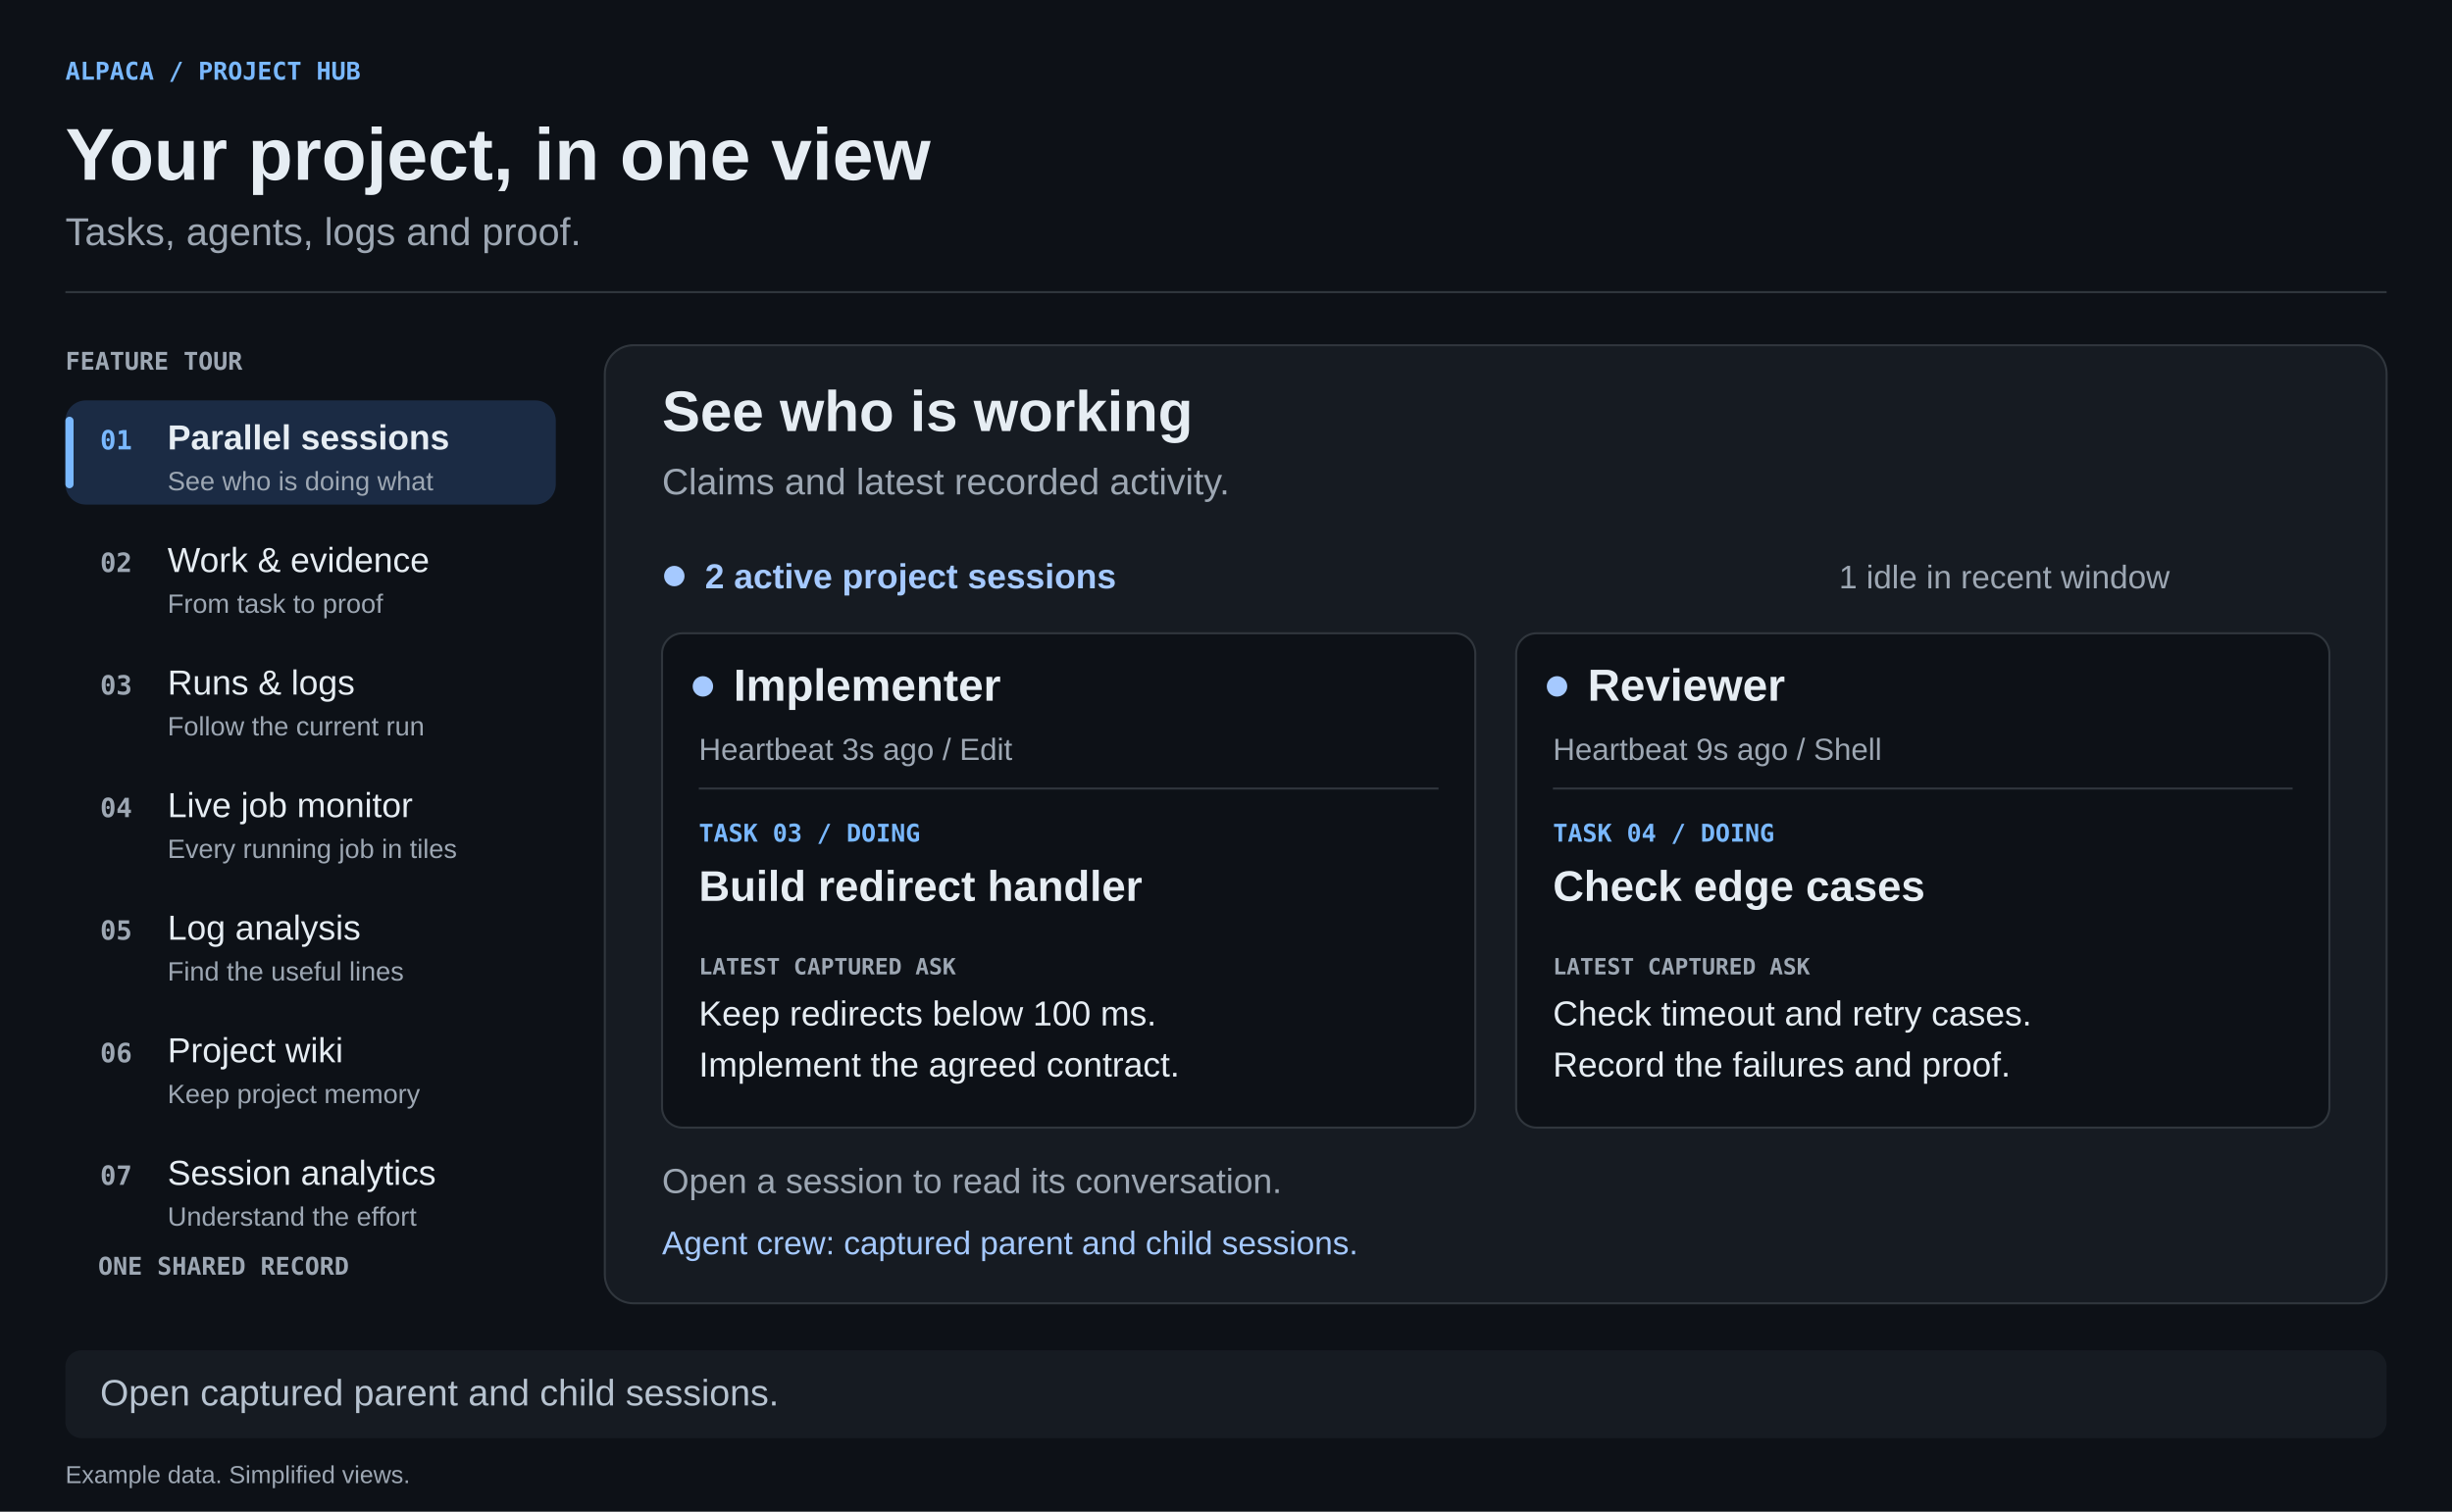
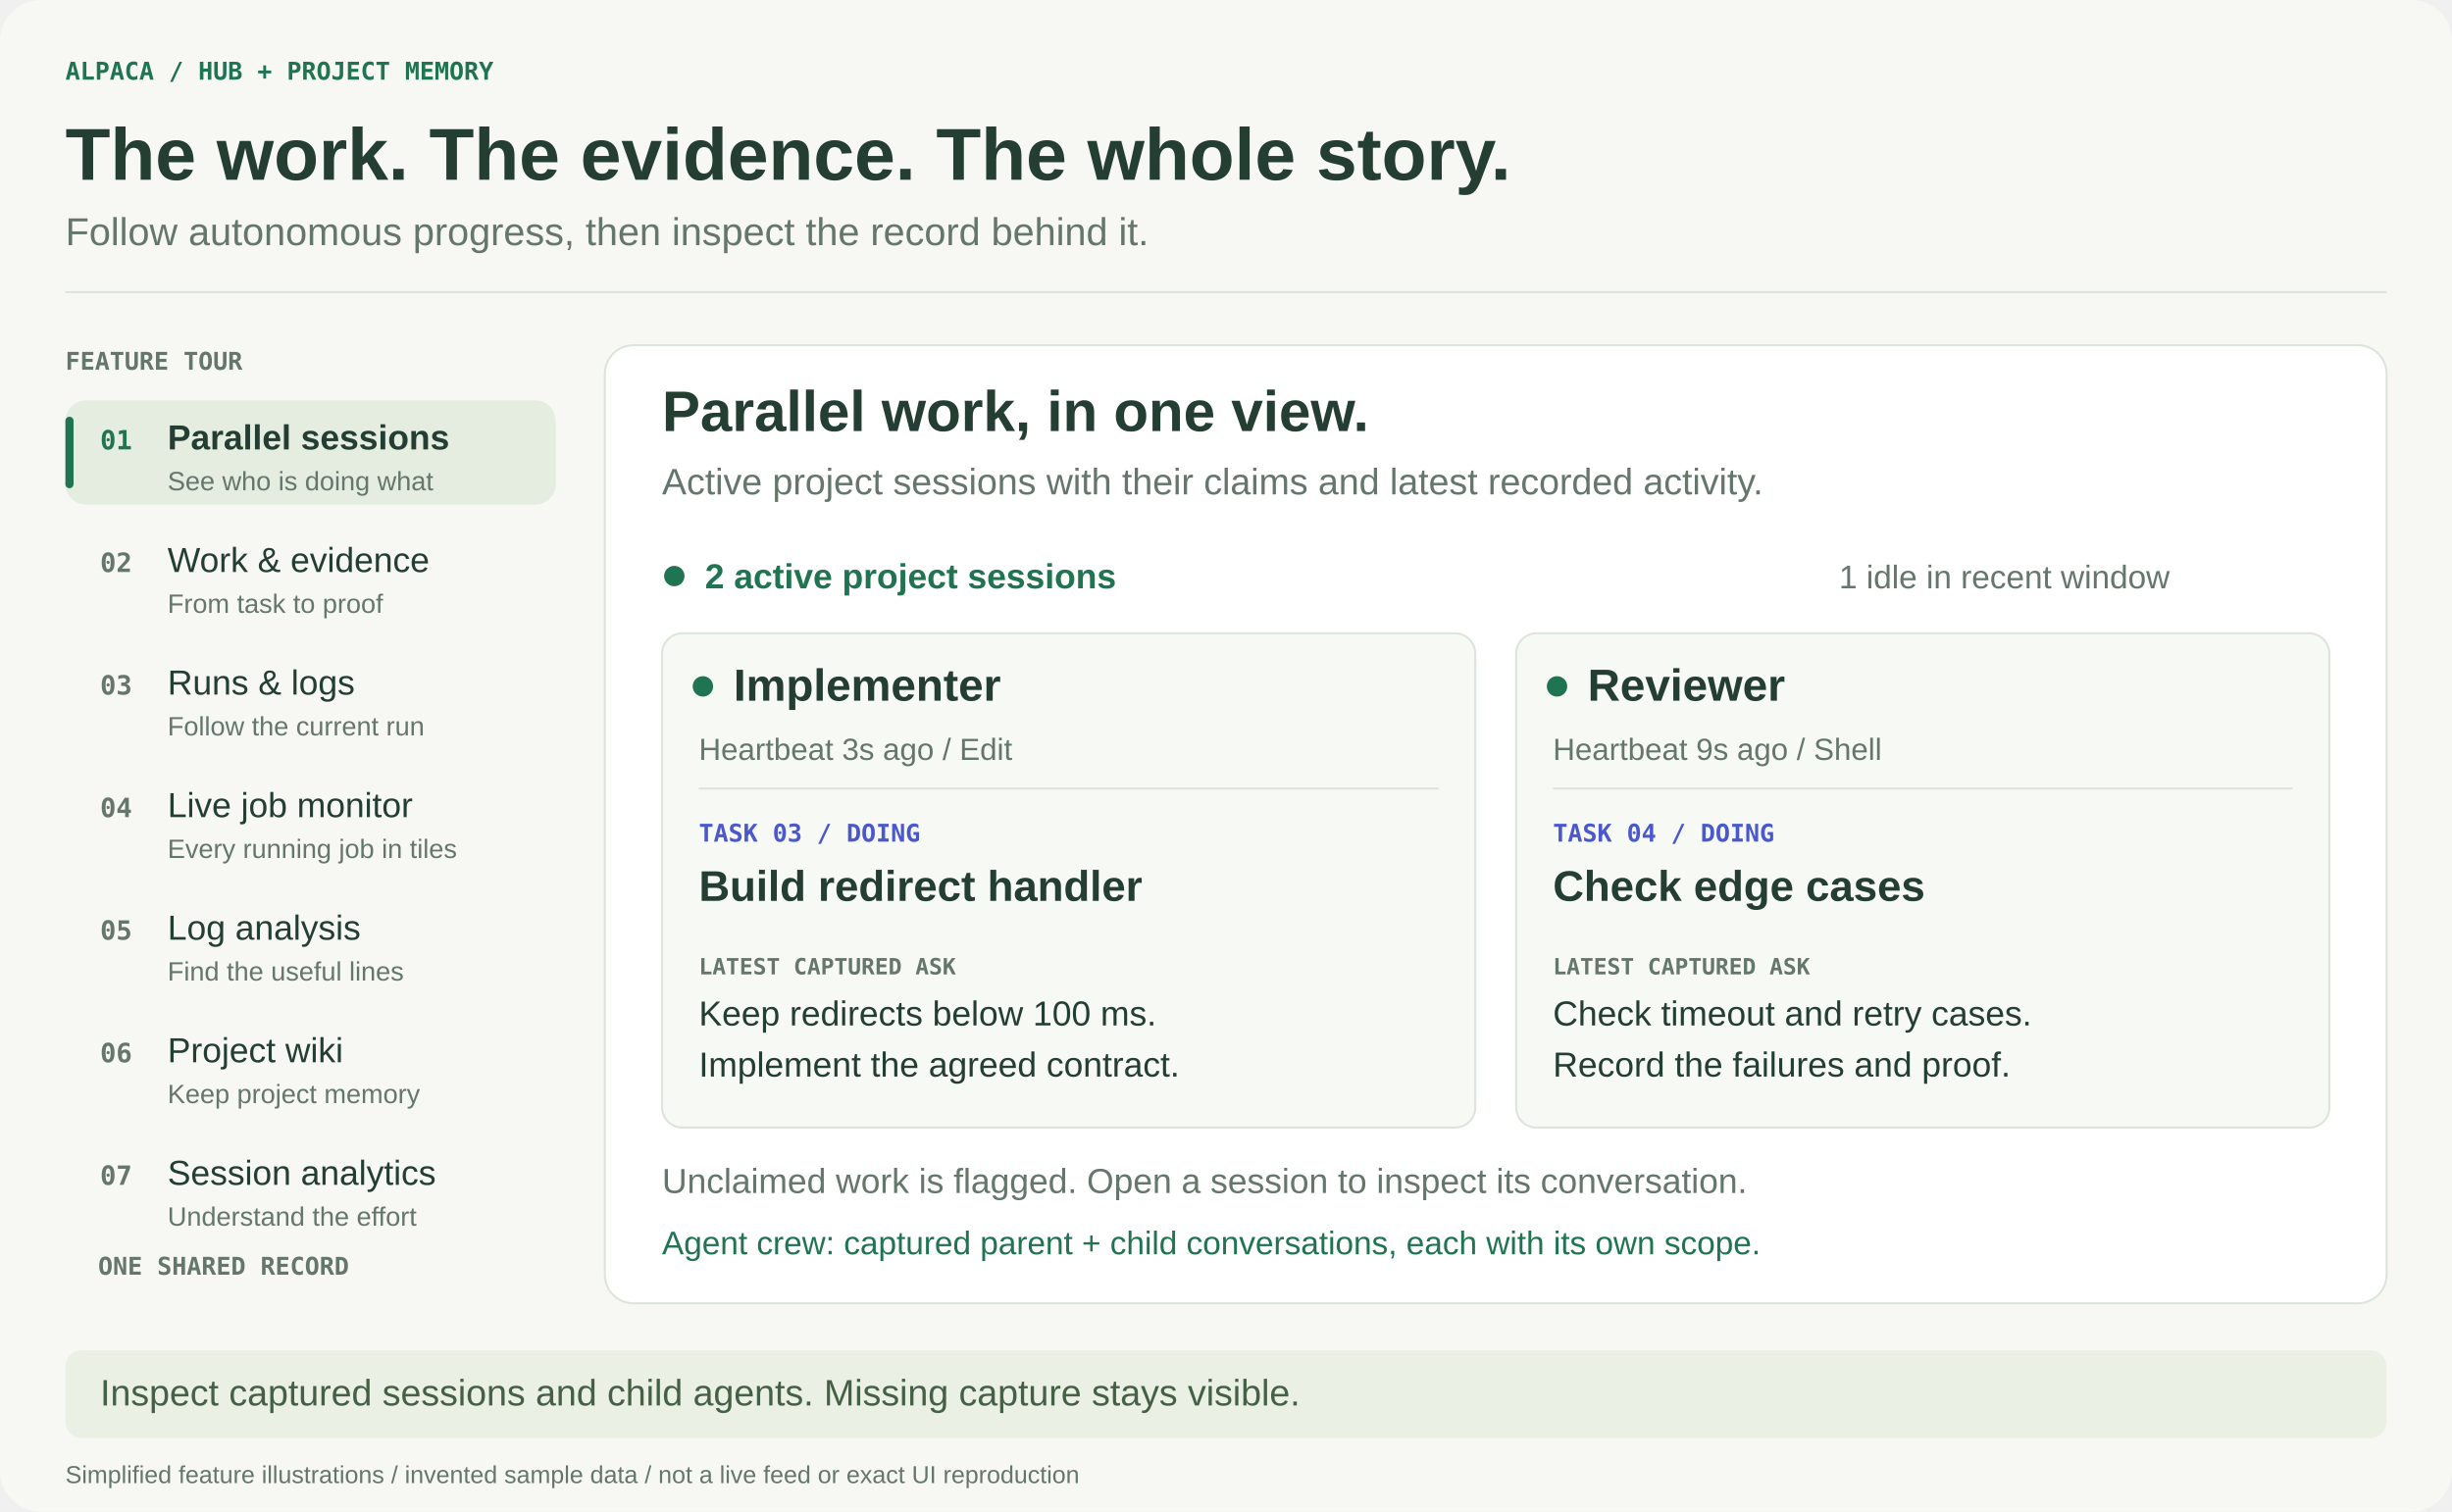
<svg xmlns="http://www.w3.org/2000/svg" width="1200" height="740" viewBox="0 0 1200 740" role="img" aria-labelledby="title desc">
-   <rect x="0" y="0" width="1200" height="740" rx="0" fill="#0d1117" />
-   <text x="32" y="39" font-family="DejaVu Sans Mono, monospace" font-size="12" font-weight="700" fill="#79b8ff">ALPACA / PROJECT HUB</text>
-   <text x="32" y="88" font-family="Arial, Helvetica, sans-serif" font-size="36" font-weight="700" fill="#e6edf3">Your project, in one view</text>
-   <text x="32" y="120" font-family="Arial, Helvetica, sans-serif" font-size="19" font-weight="400" fill="#9da7b3">Tasks, agents, logs and proof.</text>
-   <path d="M32 143L1168 143" stroke="#30363d" fill="none" />
-   <text x="32" y="181" font-family="DejaVu Sans Mono, monospace" font-size="12" font-weight="700" fill="#9da7b3">FEATURE TOUR</text>
-   <rect x="32" y="196.0" width="240" height="51.0" rx="10" fill="#1b2b44" />
-   <rect x="32" y="204.0" width="4" height="35.0" rx="2" fill="#79b8ff" />
-   <text x="49" y="220.0" font-family="DejaVu Sans Mono, monospace" font-size="13" font-weight="700" fill="#79b8ff">01</text>
-   <text x="82" y="220.0" font-family="Arial, Helvetica, sans-serif" font-size="17" font-weight="700" fill="#e6edf3">Parallel sessions</text>
-   <text x="82" y="240.0" font-family="Arial, Helvetica, sans-serif" font-size="13" font-weight="400" fill="#9da7b3">See who is doing what</text>
-   <text x="49" y="280.0" font-family="DejaVu Sans Mono, monospace" font-size="13" font-weight="700" fill="#9da7b3">02</text>
-   <text x="82" y="280.0" font-family="Arial, Helvetica, sans-serif" font-size="17" font-weight="400" fill="#e6edf3">Work &amp; evidence</text>
-   <text x="82" y="300.0" font-family="Arial, Helvetica, sans-serif" font-size="13" font-weight="400" fill="#9da7b3">From task to proof</text>
-   <text x="49" y="340.0" font-family="DejaVu Sans Mono, monospace" font-size="13" font-weight="700" fill="#9da7b3">03</text>
-   <text x="82" y="340.0" font-family="Arial, Helvetica, sans-serif" font-size="17" font-weight="400" fill="#e6edf3">Runs &amp; logs</text>
-   <text x="82" y="360.0" font-family="Arial, Helvetica, sans-serif" font-size="13" font-weight="400" fill="#9da7b3">Follow the current run</text>
-   <text x="49" y="400.0" font-family="DejaVu Sans Mono, monospace" font-size="13" font-weight="700" fill="#9da7b3">04</text>
-   <text x="82" y="400.0" font-family="Arial, Helvetica, sans-serif" font-size="17" font-weight="400" fill="#e6edf3">Live job monitor</text>
-   <text x="82" y="420.0" font-family="Arial, Helvetica, sans-serif" font-size="13" font-weight="400" fill="#9da7b3">Every running job in tiles</text>
-   <text x="49" y="460.0" font-family="DejaVu Sans Mono, monospace" font-size="13" font-weight="700" fill="#9da7b3">05</text>
-   <text x="82" y="460.0" font-family="Arial, Helvetica, sans-serif" font-size="17" font-weight="400" fill="#e6edf3">Log analysis</text>
-   <text x="82" y="480.0" font-family="Arial, Helvetica, sans-serif" font-size="13" font-weight="400" fill="#9da7b3">Find the useful lines</text>
-   <text x="49" y="520.0" font-family="DejaVu Sans Mono, monospace" font-size="13" font-weight="700" fill="#9da7b3">06</text>
-   <text x="82" y="520.0" font-family="Arial, Helvetica, sans-serif" font-size="17" font-weight="400" fill="#e6edf3">Project wiki</text>
-   <text x="82" y="540.0" font-family="Arial, Helvetica, sans-serif" font-size="13" font-weight="400" fill="#9da7b3">Keep project memory</text>
-   <text x="49" y="580.0" font-family="DejaVu Sans Mono, monospace" font-size="13" font-weight="700" fill="#9da7b3">07</text>
-   <text x="82" y="580.0" font-family="Arial, Helvetica, sans-serif" font-size="17" font-weight="400" fill="#e6edf3">Session analytics</text>
-   <text x="82" y="600.0" font-family="Arial, Helvetica, sans-serif" font-size="13" font-weight="400" fill="#9da7b3">Understand the effort</text>
-   <text x="48" y="624" font-family="DejaVu Sans Mono, monospace" font-size="12" font-weight="700" fill="#9da7b3">ONE SHARED RECORD</text>
-   <rect x="296" y="169" width="872" height="469" rx="14" fill="#161b22" stroke="#30363d" />
-   <text x="324" y="211" font-family="Arial, Helvetica, sans-serif" font-size="28" font-weight="700" fill="#e6edf3">See who is working</text>
-   <text x="324" y="242" font-family="Arial, Helvetica, sans-serif" font-size="18" font-weight="400" fill="#9da7b3">Claims and latest recorded activity.</text>
-   <circle cx="330" cy="282" r="5" fill="#a5c9ff" />
-   <text x="345" y="288" font-family="Arial, Helvetica, sans-serif" font-size="17" font-weight="600" fill="#a5c9ff">2 active project sessions</text>
-   <text x="900" y="288" font-family="Arial, Helvetica, sans-serif" font-size="16" font-weight="400" fill="#9da7b3">1 idle in recent window</text>
-   <rect x="324" y="310" width="398" height="242" rx="10" fill="#0d1117" stroke="#30363d" />
-   <circle cx="344" cy="336" r="5" fill="#a5c9ff" />
-   <text x="359" y="343" font-family="Arial, Helvetica, sans-serif" font-size="22" font-weight="600" fill="#e6edf3">Implementer</text>
-   <text x="342" y="372" font-family="Arial, Helvetica, sans-serif" font-size="15" font-weight="400" fill="#9da7b3">Heartbeat 3s ago / Edit</text>
-   <path d="M342 386L704 386" stroke="#30363d" fill="none" />
-   <text x="342" y="412" font-family="DejaVu Sans Mono, monospace" font-size="12" font-weight="700" fill="#79b8ff">TASK 03 / DOING</text>
-   <text x="342" y="441" font-family="Arial, Helvetica, sans-serif" font-size="21" font-weight="600" fill="#e6edf3">Build redirect handler</text>
-   <text x="342" y="477" font-family="DejaVu Sans Mono, monospace" font-size="11" font-weight="700" fill="#9da7b3">LATEST CAPTURED ASK</text>
-   <text x="342" y="502" font-family="Arial, Helvetica, sans-serif" font-size="17" font-weight="400" fill="#e6edf3">Keep redirects below 100 ms.</text>
-   <text x="342" y="527" font-family="Arial, Helvetica, sans-serif" font-size="17" font-weight="400" fill="#e6edf3">Implement the agreed contract.</text>
-   <rect x="742" y="310" width="398" height="242" rx="10" fill="#0d1117" stroke="#30363d" />
-   <circle cx="762" cy="336" r="5" fill="#a5c9ff" />
-   <text x="777" y="343" font-family="Arial, Helvetica, sans-serif" font-size="22" font-weight="600" fill="#e6edf3">Reviewer</text>
-   <text x="760" y="372" font-family="Arial, Helvetica, sans-serif" font-size="15" font-weight="400" fill="#9da7b3">Heartbeat 9s ago / Shell</text>
-   <path d="M760 386L1122 386" stroke="#30363d" fill="none" />
-   <text x="760" y="412" font-family="DejaVu Sans Mono, monospace" font-size="12" font-weight="700" fill="#79b8ff">TASK 04 / DOING</text>
-   <text x="760" y="441" font-family="Arial, Helvetica, sans-serif" font-size="21" font-weight="600" fill="#e6edf3">Check edge cases</text>
-   <text x="760" y="477" font-family="DejaVu Sans Mono, monospace" font-size="11" font-weight="700" fill="#9da7b3">LATEST CAPTURED ASK</text>
-   <text x="760" y="502" font-family="Arial, Helvetica, sans-serif" font-size="17" font-weight="400" fill="#e6edf3">Check timeout and retry cases.</text>
-   <text x="760" y="527" font-family="Arial, Helvetica, sans-serif" font-size="17" font-weight="400" fill="#e6edf3">Record the failures and proof.</text>
-   <text x="324" y="584" font-family="Arial, Helvetica, sans-serif" font-size="17" font-weight="400" fill="#9da7b3">Open a session to read its conversation.</text>
-   <text x="324" y="614" font-family="Arial, Helvetica, sans-serif" font-size="16" font-weight="400" fill="#a5c9ff">Agent crew: captured parent and child sessions.</text>
-   <rect x="32" y="661" width="1136" height="43" rx="8" fill="#161b22" />
-   <text x="49" y="688" font-family="Arial, Helvetica, sans-serif" font-size="18" font-weight="400" fill="#b7c3d0">Open captured parent and child sessions.</text>
-   <text x="32" y="726" font-family="Arial, Helvetica, sans-serif" font-size="12" font-weight="400" fill="#9da7b3">Example data. Simplified views.</text>
+   <rect x="0" y="0" width="1200" height="740" rx="20" fill="#f7f8f3" />
+   <text x="32" y="39" font-family="DejaVu Sans Mono, monospace" font-size="12" font-weight="700" fill="#217451">ALPACA / HUB + PROJECT MEMORY</text>
+   <text x="32" y="88" font-family="Arial, Helvetica, sans-serif" font-size="36" font-weight="700" fill="#243e33">The work. The evidence. The whole story.</text>
+   <text x="32" y="120" font-family="Arial, Helvetica, sans-serif" font-size="19" font-weight="400" fill="#65766d">Follow autonomous progress, then inspect the record behind it.</text>
+   <path d="M32 143L1168 143" stroke="#dce4dc" fill="none" />
+   <text x="32" y="181" font-family="DejaVu Sans Mono, monospace" font-size="12" font-weight="700" fill="#65766d">FEATURE TOUR</text>
+   <rect x="32" y="196.0" width="240" height="51.0" rx="10" fill="#e5ede0" />
+   <rect x="32" y="204.0" width="4" height="35.0" rx="2" fill="#217451" />
+   <text x="49" y="220.0" font-family="DejaVu Sans Mono, monospace" font-size="13" font-weight="700" fill="#217451">01</text>
+   <text x="82" y="220.0" font-family="Arial, Helvetica, sans-serif" font-size="17" font-weight="700" fill="#243e33">Parallel sessions</text>
+   <text x="82" y="240.0" font-family="Arial, Helvetica, sans-serif" font-size="13" font-weight="400" fill="#65766d">See who is doing what</text>
+   <text x="49" y="280.0" font-family="DejaVu Sans Mono, monospace" font-size="13" font-weight="700" fill="#65766d">02</text>
+   <text x="82" y="280.0" font-family="Arial, Helvetica, sans-serif" font-size="17" font-weight="400" fill="#243e33">Work &amp; evidence</text>
+   <text x="82" y="300.0" font-family="Arial, Helvetica, sans-serif" font-size="13" font-weight="400" fill="#65766d">From task to proof</text>
+   <text x="49" y="340.0" font-family="DejaVu Sans Mono, monospace" font-size="13" font-weight="700" fill="#65766d">03</text>
+   <text x="82" y="340.0" font-family="Arial, Helvetica, sans-serif" font-size="17" font-weight="400" fill="#243e33">Runs &amp; logs</text>
+   <text x="82" y="360.0" font-family="Arial, Helvetica, sans-serif" font-size="13" font-weight="400" fill="#65766d">Follow the current run</text>
+   <text x="49" y="400.0" font-family="DejaVu Sans Mono, monospace" font-size="13" font-weight="700" fill="#65766d">04</text>
+   <text x="82" y="400.0" font-family="Arial, Helvetica, sans-serif" font-size="17" font-weight="400" fill="#243e33">Live job monitor</text>
+   <text x="82" y="420.0" font-family="Arial, Helvetica, sans-serif" font-size="13" font-weight="400" fill="#65766d">Every running job in tiles</text>
+   <text x="49" y="460.0" font-family="DejaVu Sans Mono, monospace" font-size="13" font-weight="700" fill="#65766d">05</text>
+   <text x="82" y="460.0" font-family="Arial, Helvetica, sans-serif" font-size="17" font-weight="400" fill="#243e33">Log analysis</text>
+   <text x="82" y="480.0" font-family="Arial, Helvetica, sans-serif" font-size="13" font-weight="400" fill="#65766d">Find the useful lines</text>
+   <text x="49" y="520.0" font-family="DejaVu Sans Mono, monospace" font-size="13" font-weight="700" fill="#65766d">06</text>
+   <text x="82" y="520.0" font-family="Arial, Helvetica, sans-serif" font-size="17" font-weight="400" fill="#243e33">Project wiki</text>
+   <text x="82" y="540.0" font-family="Arial, Helvetica, sans-serif" font-size="13" font-weight="400" fill="#65766d">Keep project memory</text>
+   <text x="49" y="580.0" font-family="DejaVu Sans Mono, monospace" font-size="13" font-weight="700" fill="#65766d">07</text>
+   <text x="82" y="580.0" font-family="Arial, Helvetica, sans-serif" font-size="17" font-weight="400" fill="#243e33">Session analytics</text>
+   <text x="82" y="600.0" font-family="Arial, Helvetica, sans-serif" font-size="13" font-weight="400" fill="#65766d">Understand the effort</text>
+   <text x="48" y="624" font-family="DejaVu Sans Mono, monospace" font-size="12" font-weight="700" fill="#65766d">ONE SHARED RECORD</text>
+   <rect x="296" y="169" width="872" height="469" rx="14" fill="#ffffff" stroke="#dce4dc" />
+   <text x="324" y="211" font-family="Arial, Helvetica, sans-serif" font-size="28" font-weight="700" fill="#243e33">Parallel work, in one view.</text>
+   <text x="324" y="242" font-family="Arial, Helvetica, sans-serif" font-size="18" font-weight="400" fill="#65766d">Active project sessions with their claims and latest recorded activity.</text>
+   <circle cx="330" cy="282" r="5" fill="#217451" />
+   <text x="345" y="288" font-family="Arial, Helvetica, sans-serif" font-size="17" font-weight="600" fill="#217451">2 active project sessions</text>
+   <text x="900" y="288" font-family="Arial, Helvetica, sans-serif" font-size="16" font-weight="400" fill="#65766d">1 idle in recent window</text>
+   <rect x="324" y="310" width="398" height="242" rx="10" fill="#f7f9f4" stroke="#dce4dc" />
+   <circle cx="344" cy="336" r="5" fill="#217451" />
+   <text x="359" y="343" font-family="Arial, Helvetica, sans-serif" font-size="22" font-weight="600" fill="#243e33">Implementer</text>
+   <text x="342" y="372" font-family="Arial, Helvetica, sans-serif" font-size="15" font-weight="400" fill="#65766d">Heartbeat 3s ago / Edit</text>
+   <path d="M342 386L704 386" stroke="#dce4dc" fill="none" />
+   <text x="342" y="412" font-family="DejaVu Sans Mono, monospace" font-size="12" font-weight="700" fill="#4b58cc">TASK 03 / DOING</text>
+   <text x="342" y="441" font-family="Arial, Helvetica, sans-serif" font-size="21" font-weight="600" fill="#243e33">Build redirect handler</text>
+   <text x="342" y="477" font-family="DejaVu Sans Mono, monospace" font-size="11" font-weight="700" fill="#65766d">LATEST CAPTURED ASK</text>
+   <text x="342" y="502" font-family="Arial, Helvetica, sans-serif" font-size="17" font-weight="400" fill="#243e33">Keep redirects below 100 ms.</text>
+   <text x="342" y="527" font-family="Arial, Helvetica, sans-serif" font-size="17" font-weight="400" fill="#243e33">Implement the agreed contract.</text>
+   <rect x="742" y="310" width="398" height="242" rx="10" fill="#f7f9f4" stroke="#dce4dc" />
+   <circle cx="762" cy="336" r="5" fill="#217451" />
+   <text x="777" y="343" font-family="Arial, Helvetica, sans-serif" font-size="22" font-weight="600" fill="#243e33">Reviewer</text>
+   <text x="760" y="372" font-family="Arial, Helvetica, sans-serif" font-size="15" font-weight="400" fill="#65766d">Heartbeat 9s ago / Shell</text>
+   <path d="M760 386L1122 386" stroke="#dce4dc" fill="none" />
+   <text x="760" y="412" font-family="DejaVu Sans Mono, monospace" font-size="12" font-weight="700" fill="#4b58cc">TASK 04 / DOING</text>
+   <text x="760" y="441" font-family="Arial, Helvetica, sans-serif" font-size="21" font-weight="600" fill="#243e33">Check edge cases</text>
+   <text x="760" y="477" font-family="DejaVu Sans Mono, monospace" font-size="11" font-weight="700" fill="#65766d">LATEST CAPTURED ASK</text>
+   <text x="760" y="502" font-family="Arial, Helvetica, sans-serif" font-size="17" font-weight="400" fill="#243e33">Check timeout and retry cases.</text>
+   <text x="760" y="527" font-family="Arial, Helvetica, sans-serif" font-size="17" font-weight="400" fill="#243e33">Record the failures and proof.</text>
+   <text x="324" y="584" font-family="Arial, Helvetica, sans-serif" font-size="17" font-weight="400" fill="#65766d">Unclaimed work is flagged. Open a session to inspect its conversation.</text>
+   <text x="324" y="614" font-family="Arial, Helvetica, sans-serif" font-size="16" font-weight="400" fill="#217451">Agent crew: captured parent + child conversations, each with its own scope.</text>
+   <rect x="32" y="661" width="1136" height="43" rx="8" fill="#eaf0e4" />
+   <text x="49" y="688" font-family="Arial, Helvetica, sans-serif" font-size="18" font-weight="400" fill="#456047">Inspect captured sessions and child agents. Missing capture stays visible.</text>
+   <text x="32" y="726" font-family="Arial, Helvetica, sans-serif" font-size="12" font-weight="400" fill="#65766d">Simplified feature illustrations / invented sample data / not a live feed or exact UI reproduction</text>
</svg>
